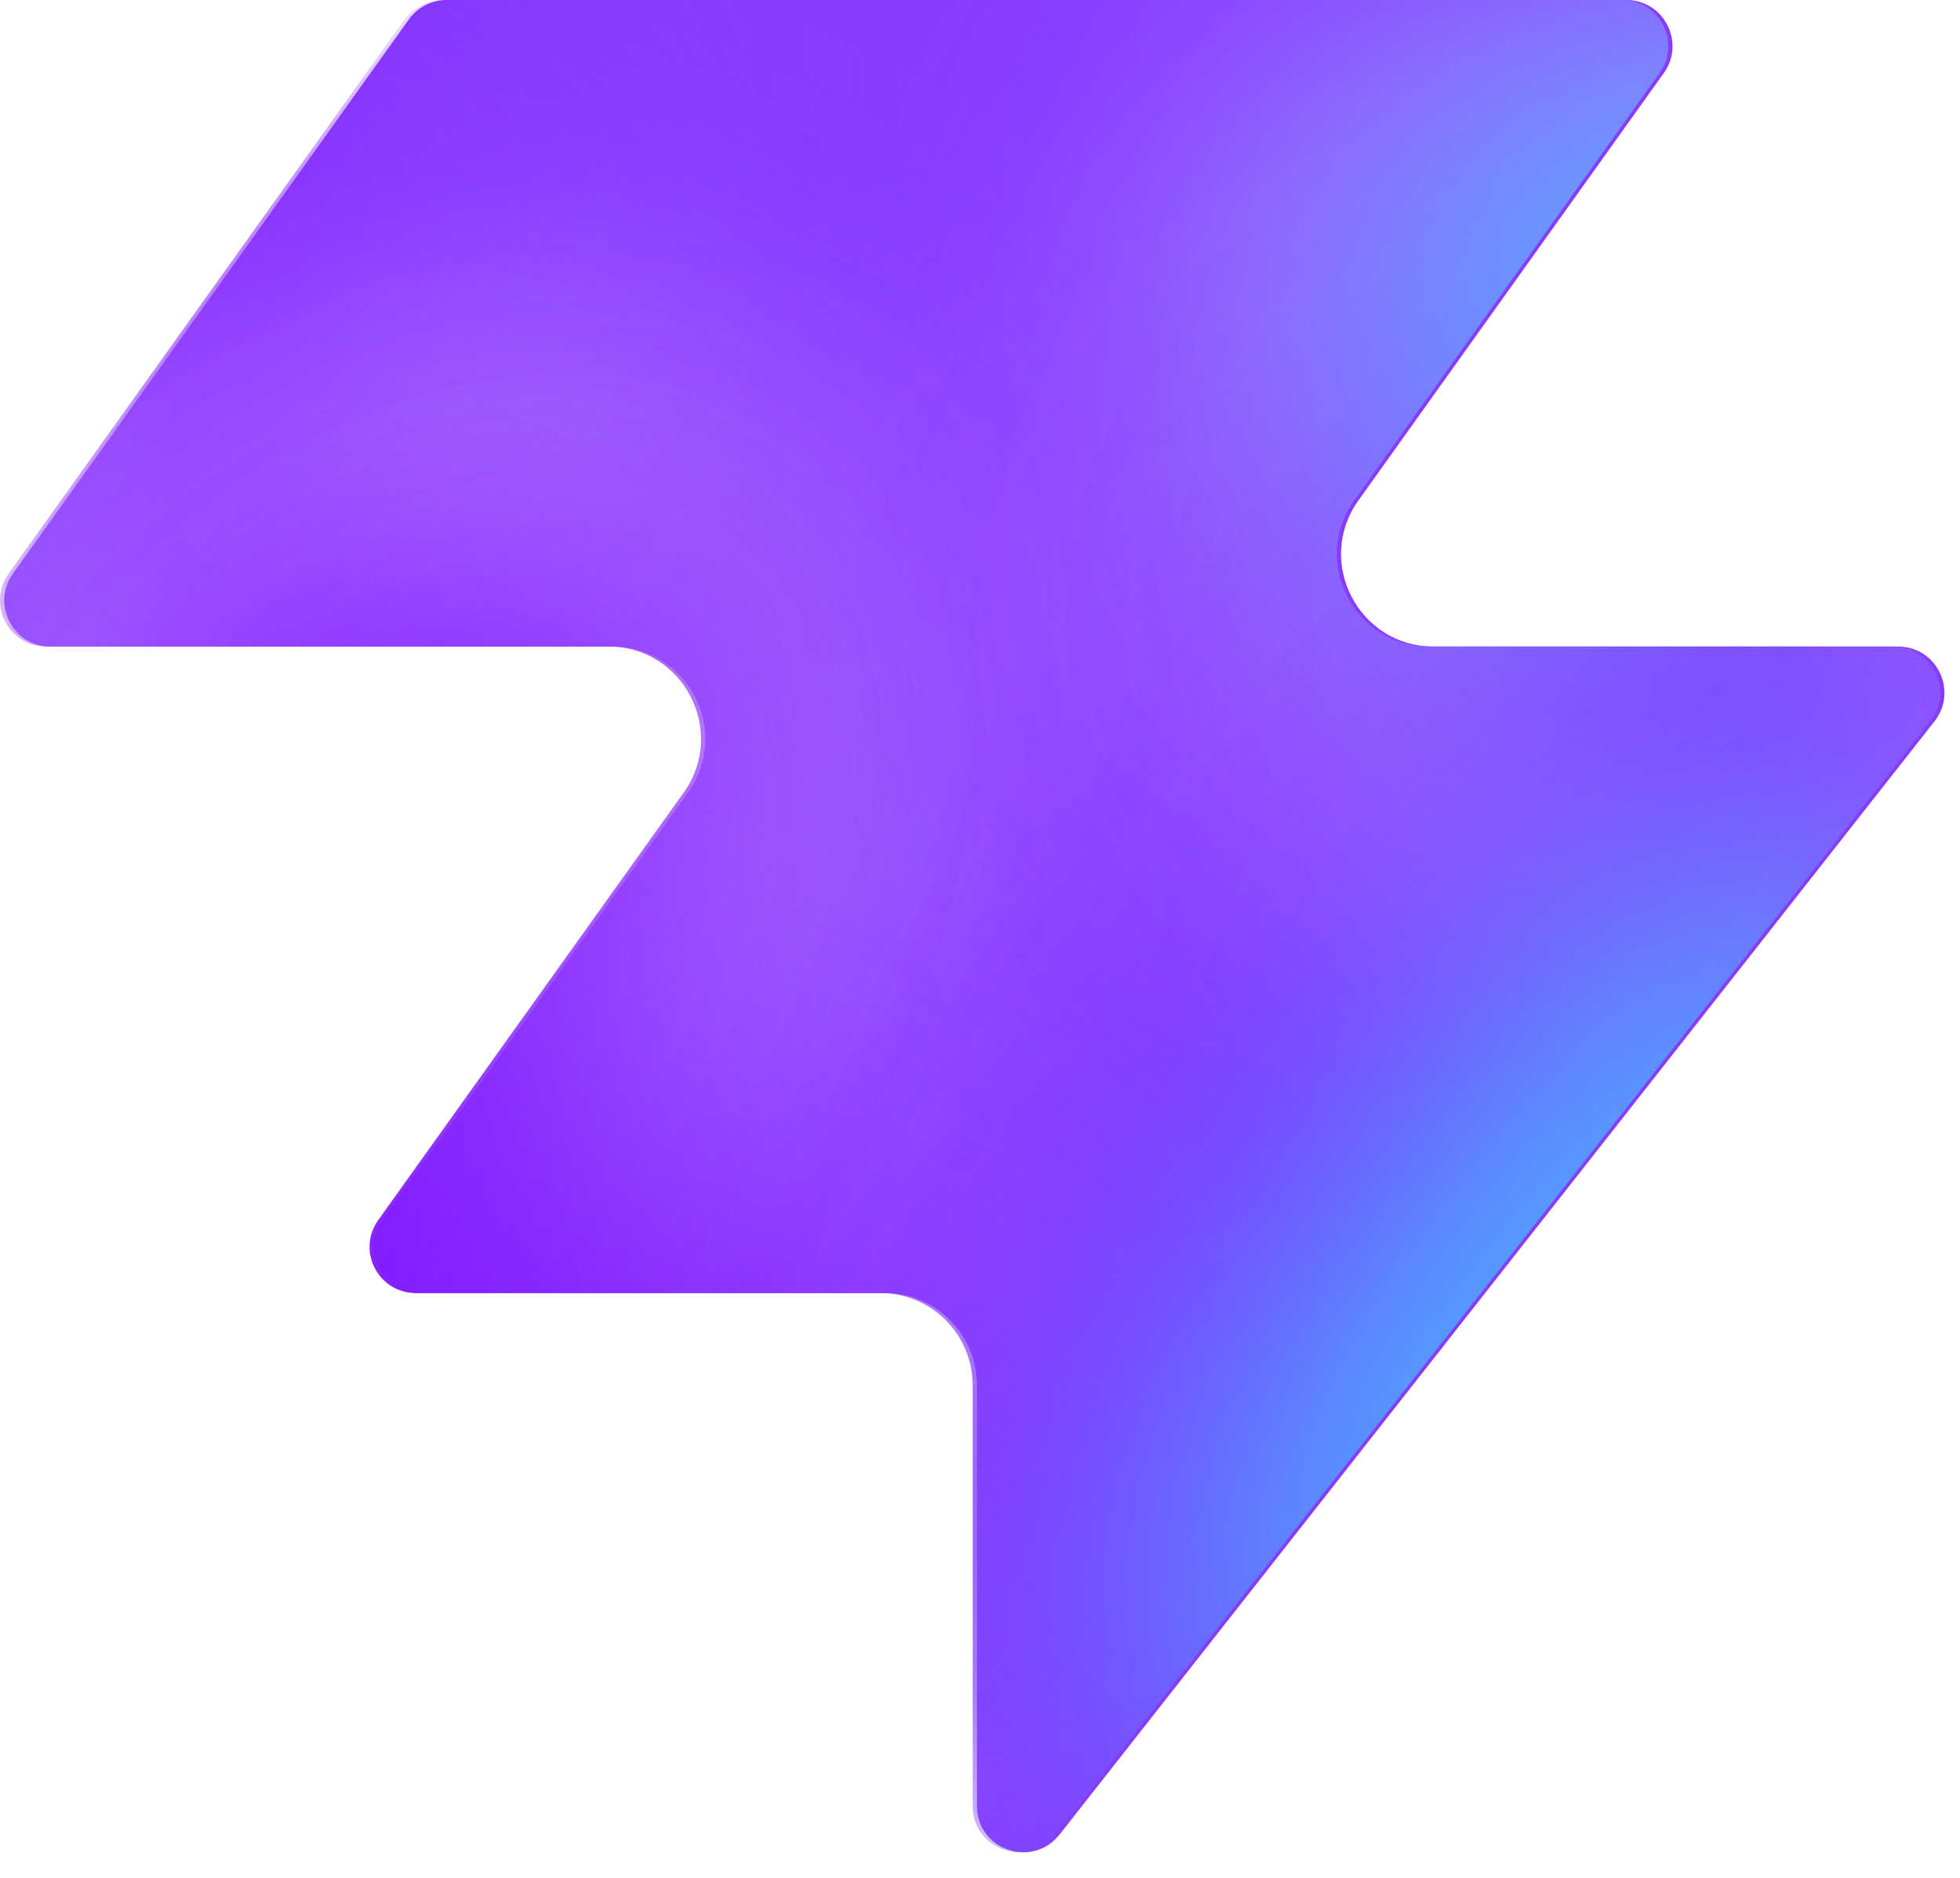
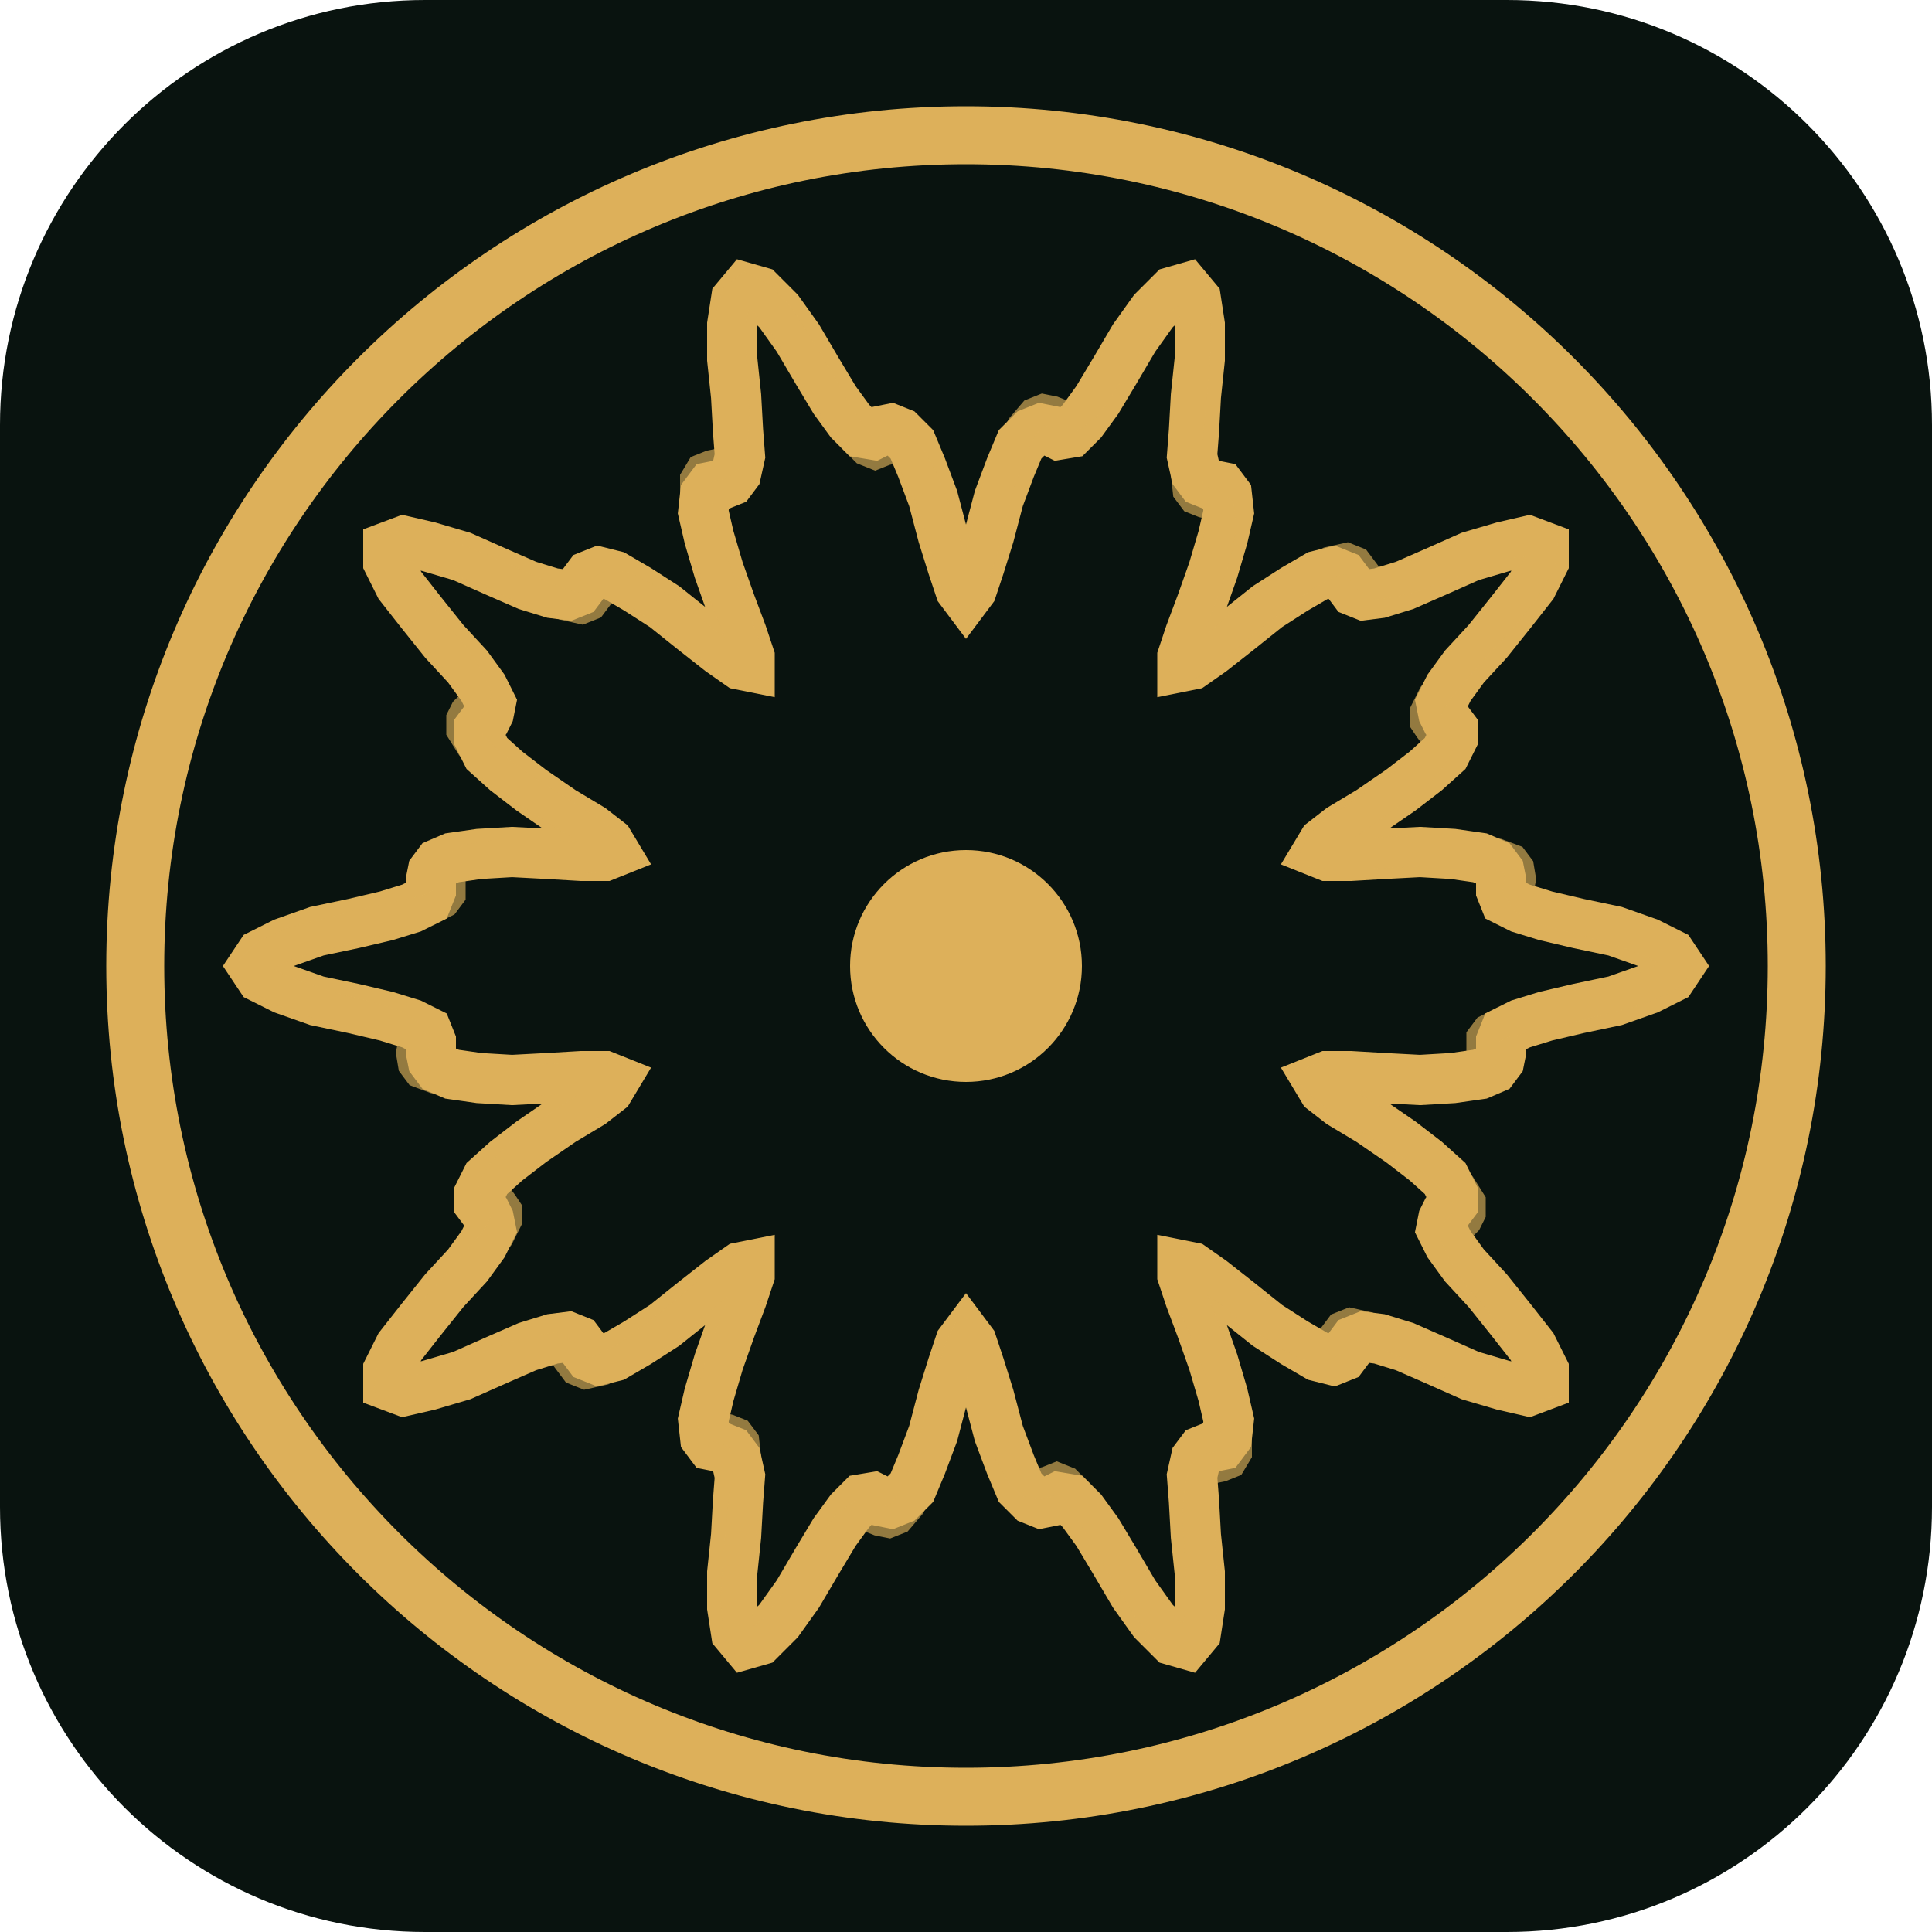
- <svg xmlns="http://www.w3.org/2000/svg" width="48" height="46" fill="none" viewBox="0 0 48 46">
-   <path fill="#863bff" d="M25.946 44.938c-.664.845-2.021.375-2.021-.698V33.937a2.26 2.26 0 0 0-2.262-2.262H10.287c-.92 0-1.456-1.04-.92-1.788l7.48-10.471c1.07-1.497 0-3.578-1.842-3.578H1.237c-.92 0-1.456-1.04-.92-1.788L10.013.474c.214-.297.556-.474.92-.474h28.894c.92 0 1.456 1.04.92 1.788l-7.48 10.471c-1.07 1.498 0 3.579 1.842 3.579h11.377c.943 0 1.473 1.088.89 1.83L25.947 44.94z" style="fill:#863bff;fill:color(display-p3 .525 .23 1);fill-opacity:1" />
-   <mask id="a" width="48" height="46" x="0" y="0" maskUnits="userSpaceOnUse" style="mask-type:alpha">
-     <path fill="#000" d="M25.842 44.938c-.664.844-2.021.375-2.021-.698V33.937a2.26 2.26 0 0 0-2.262-2.262H10.183c-.92 0-1.456-1.04-.92-1.788l7.48-10.471c1.07-1.498 0-3.579-1.842-3.579H1.133c-.92 0-1.456-1.04-.92-1.787L9.91.473c.214-.297.556-.474.92-.474h28.894c.92 0 1.456 1.04.92 1.788l-7.48 10.471c-1.07 1.498 0 3.578 1.842 3.578h11.377c.943 0 1.473 1.088.89 1.832L25.843 44.94z" style="fill:#000;fill-opacity:1" />
-   </mask>
-   <g mask="url(#a)">
-     <g filter="url(#b)">
-       <ellipse cx="5.508" cy="14.704" fill="#ede6ff" rx="5.508" ry="14.704" style="fill:#ede6ff;fill:color(display-p3 .927 .903 1);fill-opacity:1" transform="matrix(.00324 1 1 -.00324 -4.47 31.516)" />
-     </g>
-     <g filter="url(#c)">
-       <ellipse cx="10.399" cy="29.851" fill="#ede6ff" rx="10.399" ry="29.851" style="fill:#ede6ff;fill:color(display-p3 .927 .903 1);fill-opacity:1" transform="matrix(.00324 1 1 -.00324 -39.328 7.883)" />
-     </g>
-     <g filter="url(#d)">
-       <ellipse cx="5.508" cy="30.487" fill="#7e14ff" rx="5.508" ry="30.487" style="fill:#7e14ff;fill:color(display-p3 .492 .077 1);fill-opacity:1" transform="rotate(89.814 -25.913 -14.639)scale(1 -1)" />
-     </g>
-     <g filter="url(#e)">
-       <ellipse cx="5.508" cy="30.599" fill="#7e14ff" rx="5.508" ry="30.599" style="fill:#7e14ff;fill:color(display-p3 .492 .077 1);fill-opacity:1" transform="rotate(89.814 -32.644 -3.334)scale(1 -1)" />
-     </g>
-     <g filter="url(#f)">
-       <ellipse cx="5.508" cy="30.599" fill="#7e14ff" rx="5.508" ry="30.599" style="fill:#7e14ff;fill:color(display-p3 .492 .077 1);fill-opacity:1" transform="matrix(.00324 1 1 -.00324 -34.34 30.47)" />
-     </g>
-     <g filter="url(#g)">
-       <ellipse cx="14.072" cy="22.078" fill="#ede6ff" rx="14.072" ry="22.078" style="fill:#ede6ff;fill:color(display-p3 .927 .903 1);fill-opacity:1" transform="rotate(93.35 24.506 48.493)scale(-1 1)" />
-     </g>
-     <g filter="url(#h)">
-       <ellipse cx="3.47" cy="21.501" fill="#7e14ff" rx="3.47" ry="21.501" style="fill:#7e14ff;fill:color(display-p3 .492 .077 1);fill-opacity:1" transform="rotate(89.009 28.708 47.59)scale(-1 1)" />
-     </g>
-     <g filter="url(#i)">
-       <ellipse cx="3.47" cy="21.501" fill="#7e14ff" rx="3.47" ry="21.501" style="fill:#7e14ff;fill:color(display-p3 .492 .077 1);fill-opacity:1" transform="rotate(89.009 28.708 47.59)scale(-1 1)" />
-     </g>
-     <g filter="url(#j)">
-       <ellipse cx=".387" cy="8.972" fill="#7e14ff" rx="4.407" ry="29.108" style="fill:#7e14ff;fill:color(display-p3 .492 .077 1);fill-opacity:1" transform="rotate(39.51 .387 8.972)" />
-     </g>
-     <g filter="url(#k)">
-       <ellipse cx="47.523" cy="-6.092" fill="#7e14ff" rx="4.407" ry="29.108" style="fill:#7e14ff;fill:color(display-p3 .492 .077 1);fill-opacity:1" transform="rotate(37.892 47.523 -6.092)" />
-     </g>
-     <g filter="url(#l)">
-       <ellipse cx="41.412" cy="6.333" fill="#47bfff" rx="5.971" ry="9.665" style="fill:#47bfff;fill:color(display-p3 .28 .748 1);fill-opacity:1" transform="rotate(37.892 41.412 6.333)" />
-     </g>
-     <g filter="url(#m)">
-       <ellipse cx="-1.879" cy="38.332" fill="#7e14ff" rx="4.407" ry="29.108" style="fill:#7e14ff;fill:color(display-p3 .492 .077 1);fill-opacity:1" transform="rotate(37.892 -1.88 38.332)" />
-     </g>
-     <g filter="url(#n)">
-       <ellipse cx="-1.879" cy="38.332" fill="#7e14ff" rx="4.407" ry="29.108" style="fill:#7e14ff;fill:color(display-p3 .492 .077 1);fill-opacity:1" transform="rotate(37.892 -1.88 38.332)" />
-     </g>
-     <g filter="url(#o)">
-       <ellipse cx="35.651" cy="29.907" fill="#7e14ff" rx="4.407" ry="29.108" style="fill:#7e14ff;fill:color(display-p3 .492 .077 1);fill-opacity:1" transform="rotate(37.892 35.651 29.907)" />
-     </g>
-     <g filter="url(#p)">
-       <ellipse cx="38.418" cy="32.4" fill="#47bfff" rx="5.971" ry="15.297" style="fill:#47bfff;fill:color(display-p3 .28 .748 1);fill-opacity:1" transform="rotate(37.892 38.418 32.4)" />
-     </g>
-   </g>
-   <defs>
-     <filter id="b" width="60.045" height="41.654" x="-19.77" y="16.149" color-interpolation-filters="sRGB" filterUnits="userSpaceOnUse">
-       <feFlood flood-opacity="0" result="BackgroundImageFix" />
-       <feBlend in="SourceGraphic" in2="BackgroundImageFix" result="shape" />
-       <feGaussianBlur result="effect1_foregroundBlur_2002_17158" stdDeviation="7.659" />
-     </filter>
-     <filter id="c" width="90.34" height="51.437" x="-54.613" y="-7.533" color-interpolation-filters="sRGB" filterUnits="userSpaceOnUse">
-       <feFlood flood-opacity="0" result="BackgroundImageFix" />
-       <feBlend in="SourceGraphic" in2="BackgroundImageFix" result="shape" />
-       <feGaussianBlur result="effect1_foregroundBlur_2002_17158" stdDeviation="7.659" />
-     </filter>
-     <filter id="d" width="79.355" height="29.4" x="-49.64" y="2.03" color-interpolation-filters="sRGB" filterUnits="userSpaceOnUse">
-       <feFlood flood-opacity="0" result="BackgroundImageFix" />
-       <feBlend in="SourceGraphic" in2="BackgroundImageFix" result="shape" />
-       <feGaussianBlur result="effect1_foregroundBlur_2002_17158" stdDeviation="4.596" />
-     </filter>
-     <filter id="e" width="79.579" height="29.4" x="-45.045" y="20.029" color-interpolation-filters="sRGB" filterUnits="userSpaceOnUse">
-       <feFlood flood-opacity="0" result="BackgroundImageFix" />
-       <feBlend in="SourceGraphic" in2="BackgroundImageFix" result="shape" />
-       <feGaussianBlur result="effect1_foregroundBlur_2002_17158" stdDeviation="4.596" />
-     </filter>
-     <filter id="f" width="79.579" height="29.4" x="-43.513" y="21.178" color-interpolation-filters="sRGB" filterUnits="userSpaceOnUse">
-       <feFlood flood-opacity="0" result="BackgroundImageFix" />
-       <feBlend in="SourceGraphic" in2="BackgroundImageFix" result="shape" />
-       <feGaussianBlur result="effect1_foregroundBlur_2002_17158" stdDeviation="4.596" />
-     </filter>
-     <filter id="g" width="74.749" height="58.852" x="15.756" y="-17.901" color-interpolation-filters="sRGB" filterUnits="userSpaceOnUse">
-       <feFlood flood-opacity="0" result="BackgroundImageFix" />
-       <feBlend in="SourceGraphic" in2="BackgroundImageFix" result="shape" />
-       <feGaussianBlur result="effect1_foregroundBlur_2002_17158" stdDeviation="7.659" />
-     </filter>
-     <filter id="h" width="61.377" height="25.362" x="23.548" y="2.284" color-interpolation-filters="sRGB" filterUnits="userSpaceOnUse">
-       <feFlood flood-opacity="0" result="BackgroundImageFix" />
-       <feBlend in="SourceGraphic" in2="BackgroundImageFix" result="shape" />
-       <feGaussianBlur result="effect1_foregroundBlur_2002_17158" stdDeviation="4.596" />
-     </filter>
-     <filter id="i" width="61.377" height="25.362" x="23.548" y="2.284" color-interpolation-filters="sRGB" filterUnits="userSpaceOnUse">
-       <feFlood flood-opacity="0" result="BackgroundImageFix" />
-       <feBlend in="SourceGraphic" in2="BackgroundImageFix" result="shape" />
-       <feGaussianBlur result="effect1_foregroundBlur_2002_17158" stdDeviation="4.596" />
-     </filter>
-     <filter id="j" width="56.045" height="63.649" x="-27.636" y="-22.853" color-interpolation-filters="sRGB" filterUnits="userSpaceOnUse">
-       <feFlood flood-opacity="0" result="BackgroundImageFix" />
-       <feBlend in="SourceGraphic" in2="BackgroundImageFix" result="shape" />
-       <feGaussianBlur result="effect1_foregroundBlur_2002_17158" stdDeviation="4.596" />
-     </filter>
-     <filter id="k" width="54.814" height="64.646" x="20.116" y="-38.415" color-interpolation-filters="sRGB" filterUnits="userSpaceOnUse">
-       <feFlood flood-opacity="0" result="BackgroundImageFix" />
-       <feBlend in="SourceGraphic" in2="BackgroundImageFix" result="shape" />
-       <feGaussianBlur result="effect1_foregroundBlur_2002_17158" stdDeviation="4.596" />
-     </filter>
-     <filter id="l" width="33.541" height="35.313" x="24.641" y="-11.323" color-interpolation-filters="sRGB" filterUnits="userSpaceOnUse">
-       <feFlood flood-opacity="0" result="BackgroundImageFix" />
-       <feBlend in="SourceGraphic" in2="BackgroundImageFix" result="shape" />
-       <feGaussianBlur result="effect1_foregroundBlur_2002_17158" stdDeviation="4.596" />
-     </filter>
-     <filter id="m" width="54.814" height="64.646" x="-29.286" y="6.009" color-interpolation-filters="sRGB" filterUnits="userSpaceOnUse">
-       <feFlood flood-opacity="0" result="BackgroundImageFix" />
-       <feBlend in="SourceGraphic" in2="BackgroundImageFix" result="shape" />
-       <feGaussianBlur result="effect1_foregroundBlur_2002_17158" stdDeviation="4.596" />
-     </filter>
-     <filter id="n" width="54.814" height="64.646" x="-29.286" y="6.009" color-interpolation-filters="sRGB" filterUnits="userSpaceOnUse">
-       <feFlood flood-opacity="0" result="BackgroundImageFix" />
-       <feBlend in="SourceGraphic" in2="BackgroundImageFix" result="shape" />
-       <feGaussianBlur result="effect1_foregroundBlur_2002_17158" stdDeviation="4.596" />
-     </filter>
-     <filter id="o" width="54.814" height="64.646" x="8.244" y="-2.416" color-interpolation-filters="sRGB" filterUnits="userSpaceOnUse">
-       <feFlood flood-opacity="0" result="BackgroundImageFix" />
-       <feBlend in="SourceGraphic" in2="BackgroundImageFix" result="shape" />
-       <feGaussianBlur result="effect1_foregroundBlur_2002_17158" stdDeviation="4.596" />
-     </filter>
-     <filter id="p" width="39.409" height="43.623" x="18.713" y="10.588" color-interpolation-filters="sRGB" filterUnits="userSpaceOnUse">
-       <feFlood flood-opacity="0" result="BackgroundImageFix" />
-       <feBlend in="SourceGraphic" in2="BackgroundImageFix" result="shape" />
-       <feGaussianBlur result="effect1_foregroundBlur_2002_17158" stdDeviation="4.596" />
-     </filter>
-   </defs>
+ <svg xmlns="http://www.w3.org/2000/svg" viewBox="-50 -50 100 100">
+   <rect x="-50" y="-50" width="100" height="100" rx="22" fill="#09130f" />
+   <circle r="43" fill="none" stroke="#ddb05a" stroke-width="3" />
+   <path d="M36.9 0.0L36.5 0.6L35.3 1.2L33.6 1.8L31.7 2.2L30.0 2.6L28.7 3.0L27.9 3.4L27.7 3.9L27.7 4.4L27.6 4.9L27.3 5.3L26.6 5.6L25.2 5.8L23.5 5.9L21.6 5.8L19.9 5.7L18.7 5.7L18.2 5.9L18.5 6.4L19.4 7.1L20.9 8.0L22.5 9.1L23.8 10.1L24.8 11.0L25.2 11.8L25.2 12.3L24.9 12.7L24.7 13.1L24.6 13.6L25.0 14.4L25.8 15.5L27.0 16.8L28.2 18.3L29.3 19.7L29.9 20.9L29.9 21.7L29.1 22.0L27.8 21.7L26.1 21.2L24.3 20.4L22.7 19.7L21.4 19.3L20.6 19.2L20.1 19.4L19.8 19.8L19.5 20.2L19.0 20.4L18.2 20.2L17.0 19.5L15.6 18.6L14.1 17.4L12.7 16.3L11.7 15.6L11.2 15.5L11.2 16.0L11.6 17.2L12.2 18.8L12.8 20.5L13.3 22.2L13.6 23.5L13.5 24.4L13.2 24.8L12.7 24.9L12.2 25.1L11.9 25.5L11.7 26.4L11.8 27.7L11.9 29.5L12.1 31.4L12.1 33.2L11.9 34.5L11.4 35.1L10.7 34.9L9.7 33.9L8.7 32.5L7.7 30.8L6.8 29.3L6.0 28.2L5.4 27.6L4.8 27.5L4.4 27.7L3.9 27.8L3.4 27.6L2.8 27.0L2.3 25.8L1.7 24.2L1.2 22.3L0.7 20.7L0.3 19.5L0.0 19.1L-0.3 19.5L-0.7 20.7L-1.2 22.3L-1.7 24.2L-2.3 25.8L-2.8 27.0L-3.4 27.6L-3.9 27.8L-4.4 27.7L-4.8 27.5L-5.4 27.6L-6.0 28.2L-6.8 29.3L-7.7 30.8L-8.7 32.5L-9.7 33.9L-10.7 34.9L-11.4 35.1L-11.9 34.5L-12.1 33.2L-12.1 31.4L-11.9 29.5L-11.8 27.7L-11.7 26.4L-11.9 25.5L-12.2 25.1L-12.7 24.9L-13.2 24.8L-13.5 24.4L-13.6 23.5L-13.3 22.2L-12.8 20.5L-12.2 18.8L-11.6 17.2L-11.2 16.0L-11.2 15.5L-11.7 15.6L-12.7 16.3L-14.1 17.4L-15.6 18.6L-17.0 19.5L-18.2 20.2L-19.0 20.4L-19.5 20.2L-19.8 19.8L-20.1 19.4L-20.6 19.2L-21.4 19.3L-22.7 19.7L-24.3 20.4L-26.1 21.2L-27.8 21.7L-29.1 22.0L-29.9 21.7L-29.9 20.9L-29.3 19.7L-28.2 18.3L-27.0 16.8L-25.8 15.5L-25.0 14.4L-24.6 13.6L-24.7 13.1L-24.9 12.7L-25.2 12.3L-25.2 11.8L-24.8 11.0L-23.8 10.1L-22.5 9.1L-20.9 8.0L-19.4 7.1L-18.5 6.4L-18.2 5.9L-18.7 5.7L-19.9 5.7L-21.6 5.8L-23.5 5.9L-25.2 5.8L-26.6 5.6L-27.3 5.3L-27.6 4.9L-27.7 4.4L-27.7 3.9L-27.9 3.4L-28.7 3.0L-30.0 2.6L-31.7 2.2L-33.6 1.8L-35.3 1.2L-36.5 0.6L-36.9 0.0L-36.5 -0.6L-35.3 -1.2L-33.6 -1.8L-31.7 -2.2L-30.0 -2.6L-28.7 -3.0L-27.9 -3.4L-27.7 -3.9L-27.7 -4.4L-27.6 -4.9L-27.3 -5.3L-26.6 -5.6L-25.2 -5.8L-23.5 -5.9L-21.6 -5.8L-19.9 -5.7L-18.7 -5.7L-18.2 -5.9L-18.5 -6.4L-19.4 -7.1L-20.9 -8.0L-22.5 -9.1L-23.8 -10.1L-24.8 -11.0L-25.2 -11.8L-25.2 -12.3L-24.9 -12.7L-24.7 -13.1L-24.6 -13.6L-25.0 -14.4L-25.8 -15.5L-27.0 -16.8L-28.2 -18.3L-29.3 -19.7L-29.9 -20.9L-29.9 -21.7L-29.1 -22.0L-27.8 -21.7L-26.1 -21.2L-24.3 -20.4L-22.7 -19.7L-21.4 -19.3L-20.6 -19.2L-20.1 -19.4L-19.8 -19.8L-19.5 -20.2L-19.0 -20.4L-18.2 -20.2L-17.0 -19.5L-15.6 -18.6L-14.1 -17.4L-12.7 -16.3L-11.7 -15.6L-11.2 -15.5L-11.2 -16.0L-11.6 -17.2L-12.2 -18.8L-12.8 -20.5L-13.3 -22.2L-13.6 -23.5L-13.5 -24.4L-13.2 -24.8L-12.7 -24.9L-12.2 -25.1L-11.9 -25.5L-11.7 -26.4L-11.8 -27.7L-11.9 -29.5L-12.1 -31.4L-12.1 -33.2L-11.9 -34.5L-11.4 -35.1L-10.7 -34.9L-9.7 -33.9L-8.7 -32.5L-7.7 -30.8L-6.8 -29.3L-6.0 -28.2L-5.4 -27.6L-4.8 -27.5L-4.4 -27.7L-3.9 -27.8L-3.4 -27.6L-2.8 -27.0L-2.3 -25.8L-1.7 -24.2L-1.2 -22.3L-0.7 -20.7L-0.3 -19.5L-0.0 -19.1L0.3 -19.5L0.7 -20.7L1.2 -22.3L1.7 -24.2L2.3 -25.8L2.8 -27.0L3.4 -27.6L3.9 -27.8L4.4 -27.7L4.8 -27.5L5.4 -27.6L6.0 -28.2L6.8 -29.3L7.7 -30.8L8.7 -32.5L9.7 -33.9L10.7 -34.9L11.4 -35.1L11.9 -34.5L12.1 -33.2L12.1 -31.4L11.9 -29.5L11.8 -27.7L11.7 -26.4L11.9 -25.5L12.2 -25.1L12.7 -24.9L13.2 -24.8L13.5 -24.4L13.6 -23.5L13.3 -22.2L12.8 -20.5L12.2 -18.8L11.6 -17.2L11.2 -16.0L11.2 -15.5L11.7 -15.6L12.7 -16.3L14.1 -17.4L15.6 -18.6L17.0 -19.5L18.2 -20.2L19.0 -20.4L19.5 -20.2L19.8 -19.8L20.1 -19.4L20.6 -19.2L21.4 -19.3L22.7 -19.7L24.3 -20.4L26.1 -21.2L27.8 -21.7L29.1 -22.0L29.9 -21.7L29.9 -20.9L29.3 -19.7L28.2 -18.3L27.0 -16.8L25.8 -15.5L25.0 -14.4L24.6 -13.6L24.7 -13.1L24.9 -12.7L25.2 -12.3L25.2 -11.8L24.8 -11.0L23.8 -10.1L22.5 -9.1L20.9 -8.0L19.4 -7.1L18.5 -6.4L18.2 -5.9L18.7 -5.7L19.9 -5.7L21.6 -5.8L23.5 -5.9L25.2 -5.8L26.6 -5.6L27.3 -5.3L27.6 -4.9L27.7 -4.4L27.7 -3.9L27.9 -3.4L28.7 -3.0L30.0 -2.6L31.7 -2.2L33.6 -1.8L35.3 -1.2L36.5 -0.6L36.9 -0.0Z" fill="none" stroke="#ddb05a" stroke-width="2.6" />
+   <path d="M36.8 0.0L36.2 0.6L34.9 1.2L33.0 1.7L31.0 2.2L29.2 2.6L27.8 2.9L27.0 3.3L26.7 3.7L26.7 4.2L26.7 4.7L26.4 5.1L25.7 5.5L24.5 5.7L22.9 5.7L21.2 5.7L19.6 5.6L18.6 5.7L18.2 5.9L18.7 6.4L19.8 7.2L21.4 8.2L23.1 9.3L24.6 10.4L25.6 11.4L26.1 12.2L26.1 12.8L25.9 13.2L25.5 13.6L25.4 14.1L25.7 14.8L26.4 15.9L27.5 17.2L28.6 18.6L29.5 19.9L30.0 21.0L29.8 21.6L28.9 21.8L27.5 21.5L25.7 20.8L23.8 20.0L22.1 19.2L20.8 18.7L19.9 18.5L19.4 18.7L19.1 19.1L18.8 19.5L18.4 19.7L17.6 19.6L16.5 19.0L15.2 18.1L13.8 17.0L12.6 16.1L11.7 15.5L11.3 15.5L11.3 16.2L11.8 17.5L12.5 19.2L13.2 21.1L13.8 22.9L14.0 24.3L14.0 25.2L13.7 25.7L13.2 25.9L12.7 26.0L12.3 26.3L12.1 27.1L12.0 28.4L12.1 30.0L12.2 31.8L12.2 33.4L11.9 34.6L11.4 35.0L10.6 34.6L9.6 33.5L8.6 31.9L7.5 30.1L6.6 28.5L5.8 27.3L5.2 26.7L4.7 26.5L4.2 26.7L3.8 26.8L3.3 26.7L2.8 26.2L2.2 25.1L1.6 23.6L1.1 21.9L0.7 20.4L0.3 19.4L0.0 19.2L-0.3 19.8L-0.7 21.1L-1.2 22.9L-1.7 24.9L-2.3 26.6L-2.9 27.9L-3.5 28.6L-4.0 28.8L-4.5 28.7L-5.0 28.5L-5.5 28.5L-6.2 29.0L-6.9 30.0L-7.8 31.4L-8.8 32.9L-9.8 34.2L-10.7 35.0L-11.4 35.0L-11.8 34.3L-11.9 32.8L-11.8 30.9L-11.6 28.8L-11.4 26.9L-11.4 25.5L-11.5 24.6L-11.8 24.2L-12.3 24.0L-12.7 23.9L-13.1 23.6L-13.2 22.8L-13.0 21.6L-12.5 20.0L-11.9 18.4L-11.4 16.9L-11.1 15.9L-11.3 15.5L-11.9 15.8L-13.0 16.6L-14.4 17.8L-16.0 19.1L-17.5 20.2L-18.8 20.9L-19.7 21.1L-20.2 20.9L-20.5 20.5L-20.8 20.1L-21.3 19.8L-22.1 19.9L-23.3 20.2L-24.8 20.8L-26.5 21.4L-28.0 21.9L-29.2 22.0L-29.8 21.6L-29.7 20.8L-28.9 19.5L-27.7 18.0L-26.3 16.5L-25.1 15.1L-24.2 14.0L-23.8 13.2L-23.8 12.6L-24.0 12.3L-24.3 11.9L-24.4 11.4L-24.0 10.7L-23.2 9.8L-21.9 8.9L-20.5 7.9L-19.2 7.0L-18.4 6.3L-18.2 5.9L-18.9 5.8L-20.3 5.8L-22.2 5.9L-24.2 6.0L-26.0 6.0L-27.5 5.8L-28.3 5.5L-28.6 5.1L-28.7 4.5L-28.6 4.0L-28.9 3.5L-29.5 3.1L-30.7 2.7L-32.3 2.3L-34.0 1.8L-35.6 1.2L-36.6 0.6L-36.8 0.0L-36.2 -0.6L-34.9 -1.2L-33.0 -1.7L-31.0 -2.2L-29.2 -2.6L-27.8 -2.9L-27.0 -3.3L-26.7 -3.7L-26.7 -4.2L-26.7 -4.7L-26.4 -5.1L-25.7 -5.5L-24.5 -5.7L-22.9 -5.7L-21.2 -5.7L-19.6 -5.6L-18.6 -5.7L-18.2 -5.9L-18.7 -6.4L-19.8 -7.2L-21.4 -8.2L-23.1 -9.3L-24.6 -10.4L-25.6 -11.4L-26.1 -12.2L-26.1 -12.8L-25.9 -13.2L-25.5 -13.6L-25.4 -14.1L-25.7 -14.8L-26.4 -15.9L-27.5 -17.2L-28.6 -18.6L-29.5 -19.9L-30.0 -21.0L-29.8 -21.6L-28.9 -21.8L-27.5 -21.5L-25.7 -20.8L-23.8 -20.0L-22.1 -19.2L-20.8 -18.7L-19.9 -18.5L-19.4 -18.7L-19.1 -19.1L-18.8 -19.5L-18.4 -19.7L-17.6 -19.6L-16.5 -19.0L-15.2 -18.1L-13.8 -17.0L-12.6 -16.1L-11.7 -15.5L-11.3 -15.5L-11.3 -16.2L-11.8 -17.5L-12.5 -19.2L-13.2 -21.1L-13.8 -22.9L-14.0 -24.3L-14.0 -25.2L-13.7 -25.7L-13.2 -25.9L-12.7 -26.0L-12.3 -26.3L-12.1 -27.1L-12.0 -28.4L-12.1 -30.0L-12.2 -31.8L-12.2 -33.4L-11.9 -34.6L-11.4 -35.0L-10.6 -34.6L-9.6 -33.5L-8.6 -31.9L-7.5 -30.1L-6.6 -28.5L-5.8 -27.3L-5.2 -26.7L-4.7 -26.5L-4.2 -26.7L-3.8 -26.8L-3.3 -26.7L-2.8 -26.2L-2.2 -25.1L-1.6 -23.6L-1.1 -21.9L-0.7 -20.4L-0.3 -19.4L-0.0 -19.2L0.3 -19.8L0.7 -21.1L1.2 -22.9L1.7 -24.9L2.3 -26.6L2.9 -27.9L3.5 -28.6L4.0 -28.8L4.5 -28.7L5.0 -28.5L5.5 -28.5L6.2 -29.0L6.9 -30.0L7.8 -31.4L8.8 -32.9L9.8 -34.2L10.7 -35.0L11.4 -35.0L11.8 -34.3L11.9 -32.8L11.8 -30.9L11.6 -28.8L11.4 -26.9L11.4 -25.5L11.5 -24.6L11.8 -24.2L12.3 -24.0L12.7 -23.9L13.1 -23.6L13.2 -22.8L13.0 -21.6L12.5 -20.0L11.9 -18.4L11.4 -16.9L11.1 -15.9L11.3 -15.5L11.9 -15.8L13.0 -16.6L14.4 -17.8L16.0 -19.1L17.5 -20.2L18.8 -20.9L19.7 -21.1L20.2 -20.9L20.5 -20.5L20.8 -20.1L21.3 -19.8L22.1 -19.9L23.3 -20.2L24.8 -20.8L26.5 -21.4L28.0 -21.9L29.2 -22.0L29.8 -21.6L29.7 -20.8L28.9 -19.5L27.7 -18.0L26.3 -16.5L25.1 -15.1L24.2 -14.0L23.8 -13.2L23.8 -12.6L24.0 -12.3L24.3 -11.9L24.4 -11.4L24.0 -10.7L23.2 -9.8L21.9 -8.9L20.5 -7.9L19.2 -7.0L18.4 -6.3L18.2 -5.9L18.9 -5.8L20.3 -5.8L22.2 -5.9L24.2 -6.0L26.0 -6.0L27.5 -5.8L28.3 -5.5L28.6 -5.1L28.7 -4.5L28.6 -4.0L28.9 -3.5L29.5 -3.1L30.7 -2.7L32.3 -2.3L34.0 -1.8L35.6 -1.2L36.6 -0.6L36.8 -0.0Z" fill="none" stroke="#ddb05a" stroke-width="1.6" opacity=".65" />
+   <circle r="6" fill="#ddb05a" />
</svg>
